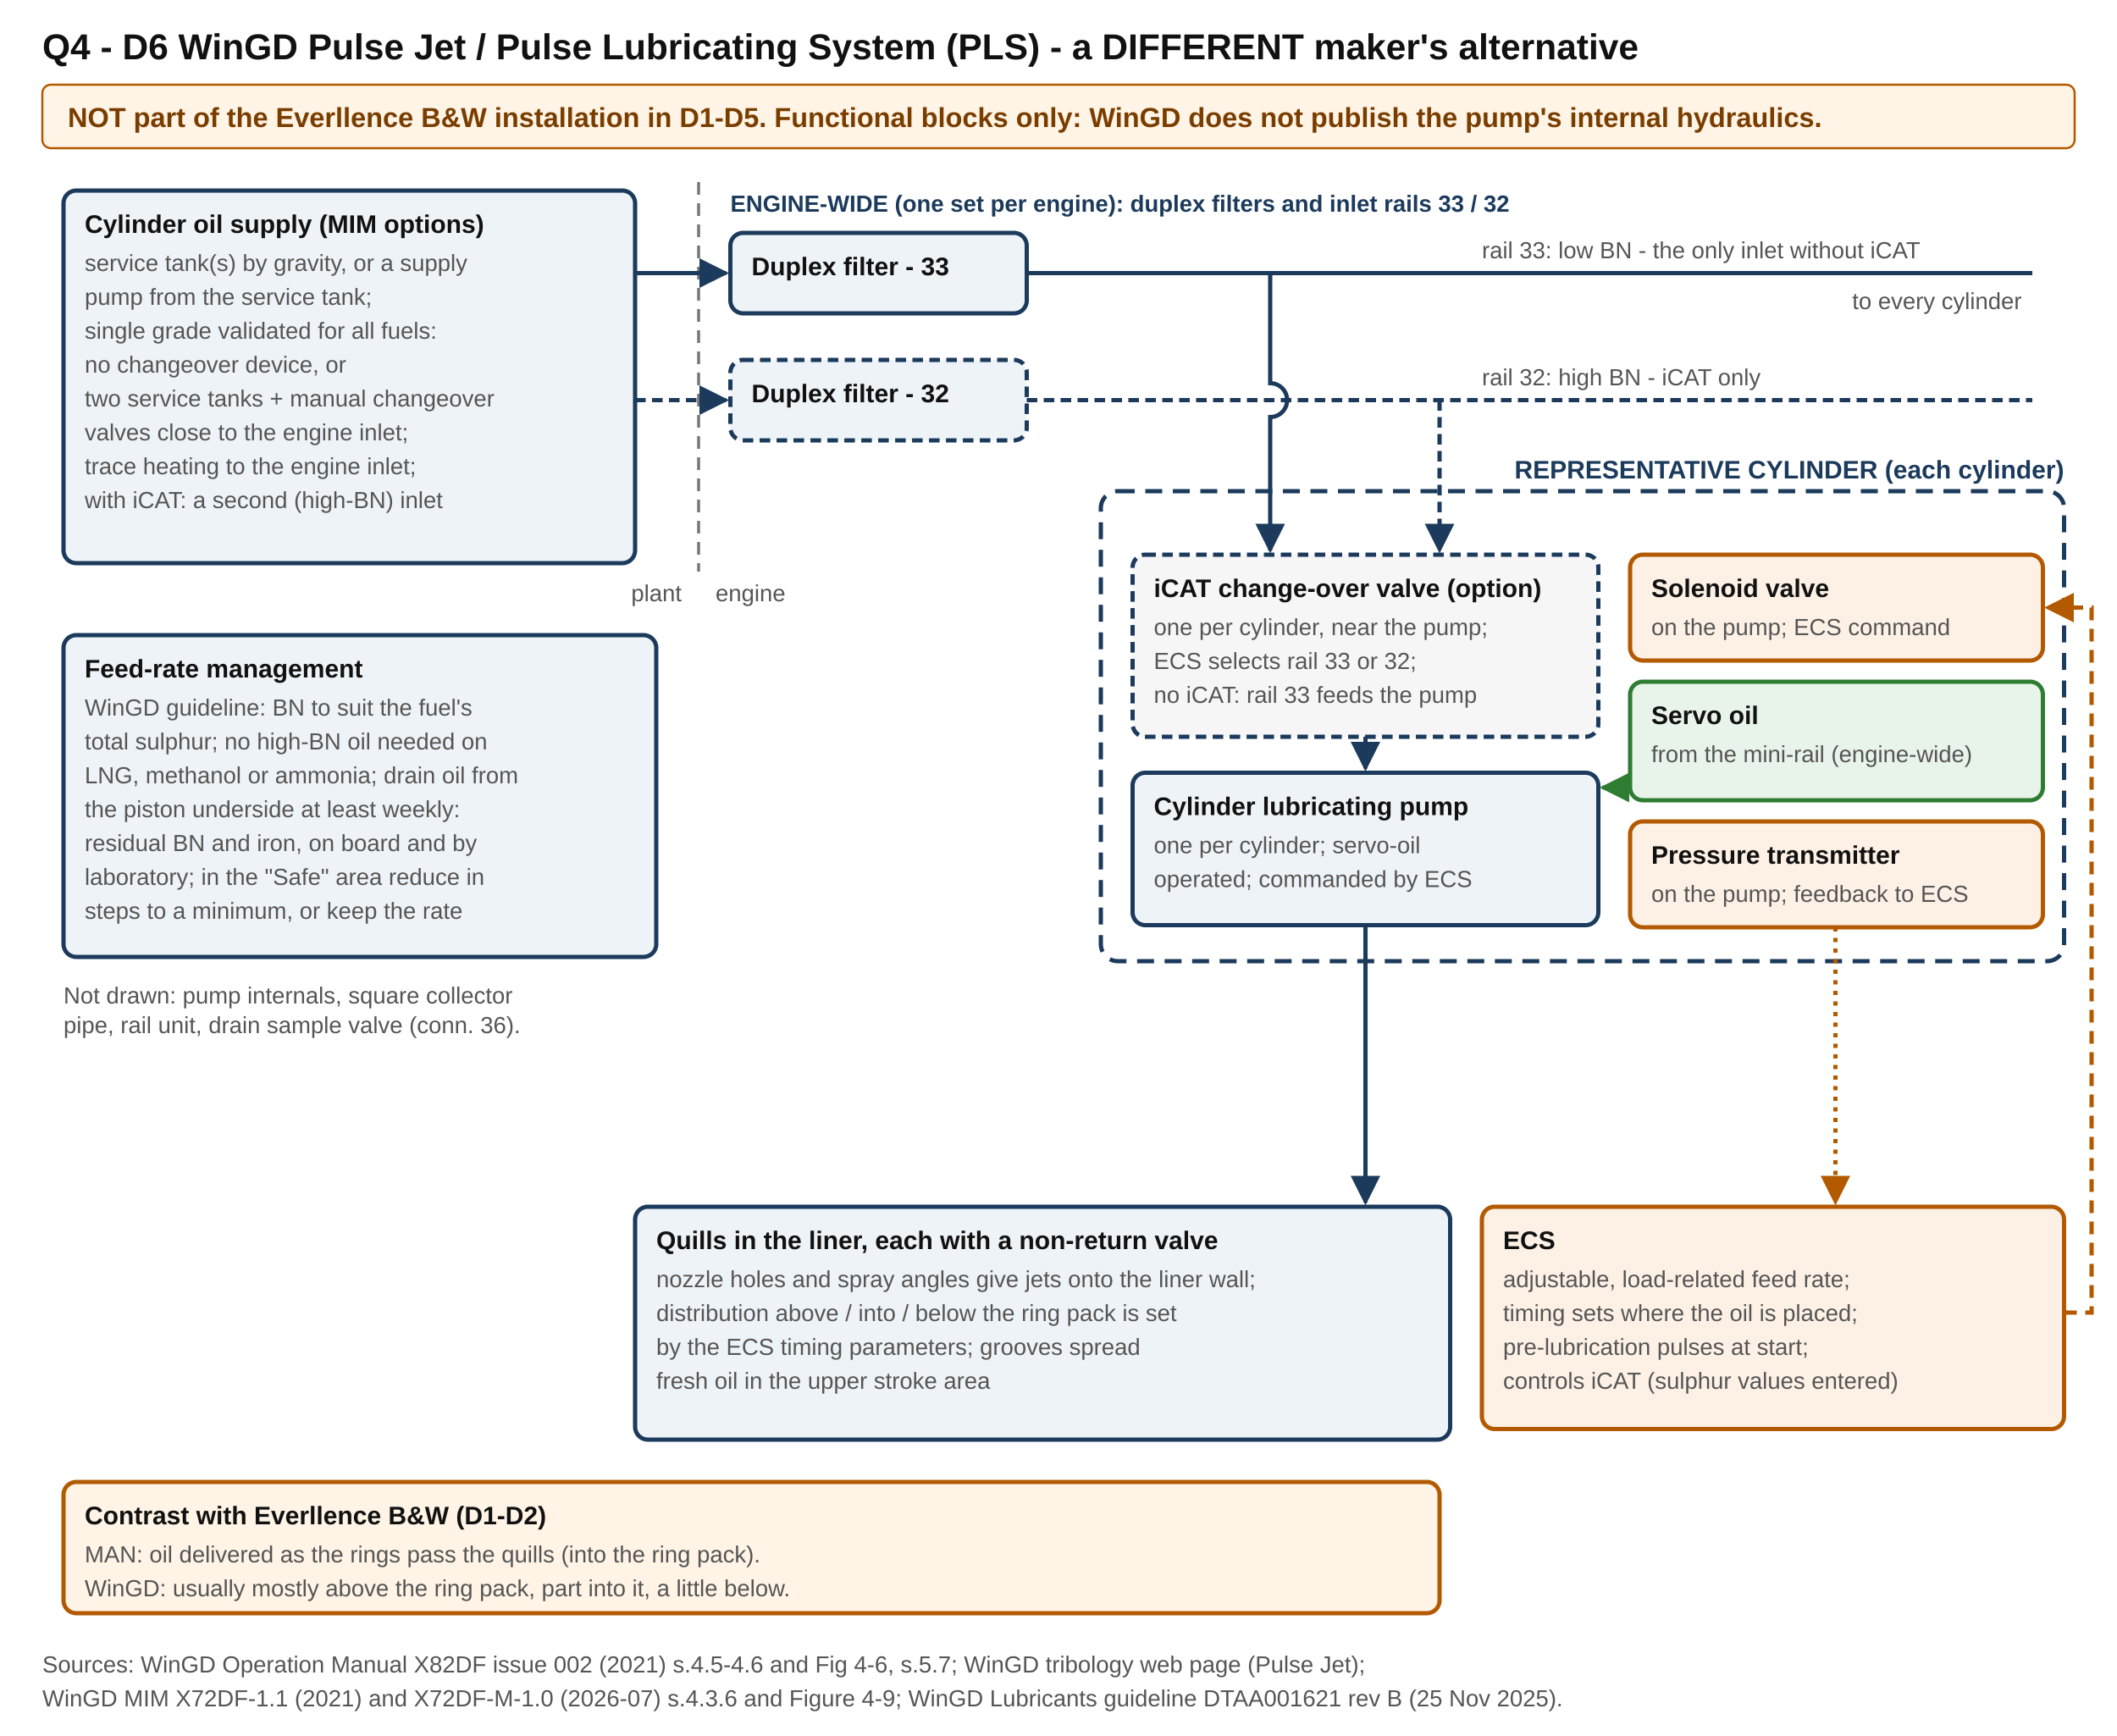
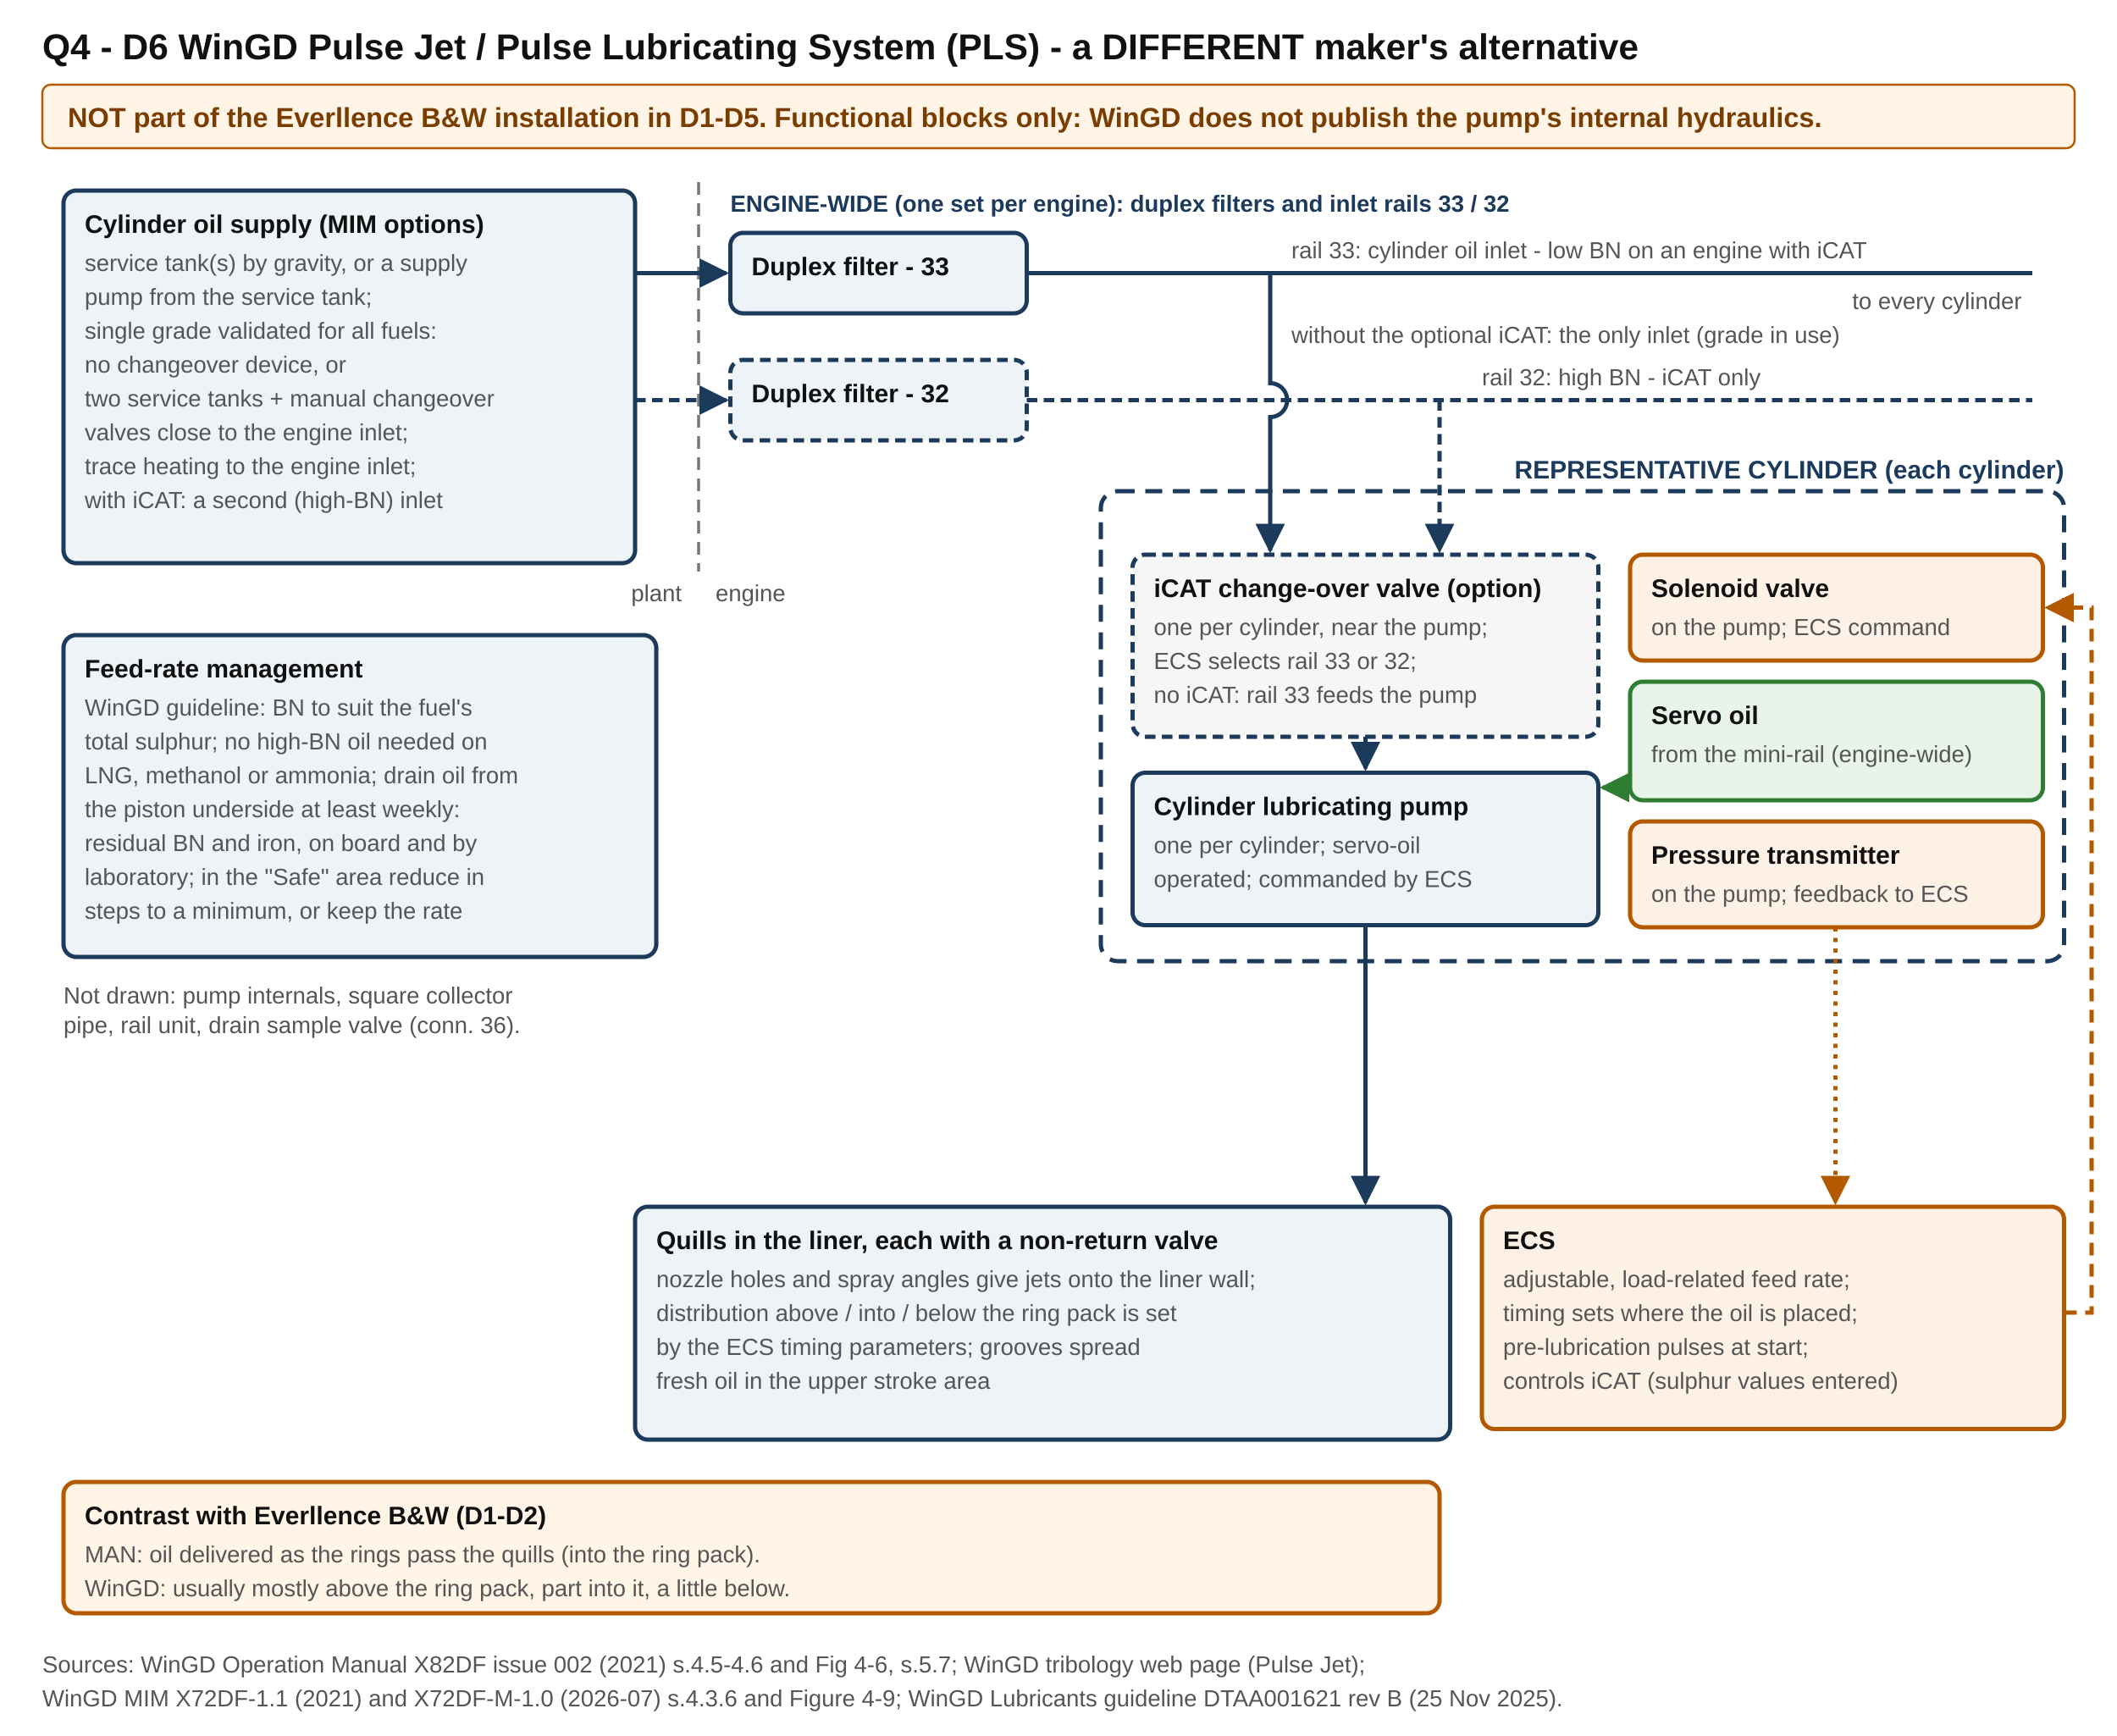
<svg xmlns="http://www.w3.org/2000/svg" viewBox="0 0 1000 820" font-family="Arial, Helvetica, sans-serif" font-size="13" role="img" aria-labelledby="t d">
  <defs>
    <marker id="a" viewBox="0 0 10 10" refX="9" refY="5" markerWidth="7" markerHeight="7" orient="auto-start-reverse">
      <path d="M0 0 L10 5 L0 10 z" fill="#1b3a5c" />
    </marker>
    <marker id="ac" viewBox="0 0 10 10" refX="9" refY="5" markerWidth="7" markerHeight="7" orient="auto-start-reverse">
      <path d="M0 0 L10 5 L0 10 z" fill="#b35900" />
    </marker>
    <marker id="ah" viewBox="0 0 10 10" refX="9" refY="5" markerWidth="7" markerHeight="7" orient="auto-start-reverse">
      <path d="M0 0 L10 5 L0 10 z" fill="#2e7d32" />
    </marker>
  </defs>
  <rect x="0" y="0" width="1000" height="820" fill="#ffffff" />
  <text x="20" y="28" font-size="17" font-weight="bold" fill="#111">Q4 - D6  WinGD Pulse Jet / Pulse Lubricating System (PLS) - a DIFFERENT maker's alternative</text>
  <rect x="20" y="40" width="960" height="30" rx="4" fill="#fff4e5" stroke="#b35900" />
  <text x="32" y="60" font-weight="bold" fill="#7a3d00">NOT part of the Everllence B&amp;W installation in D1-D5. Functional blocks only: WinGD does not publish the pump's internal hydraulics.</text>
  <rect x="30" y="90" width="270" height="176" rx="6" fill="#eef3f8" stroke="#1b3a5c" stroke-width="2" />
  <text x="40" y="110" font-size="12" font-weight="bold" fill="#111">Cylinder oil supply (MIM options)</text>
  <text x="40" y="128" font-size="11" fill="#555">service tank(s) by gravity, or a supply</text>
  <text x="40" y="144" font-size="11" fill="#555">  pump from the service tank;</text>
  <text x="40" y="160" font-size="11" fill="#555">single grade validated for all fuels:</text>
  <text x="40" y="176" font-size="11" fill="#555">  no changeover device, or</text>
  <text x="40" y="192" font-size="11" fill="#555">two service tanks + manual changeover</text>
  <text x="40" y="208" font-size="11" fill="#555">  valves close to the engine inlet;</text>
  <text x="40" y="224" font-size="11" fill="#555">trace heating to the engine inlet;</text>
  <text x="40" y="240" font-size="11" fill="#555">with iCAT: a second (high-BN) inlet</text>
  <path d="M330 86 V270" fill="none" stroke="#777" stroke-width="1.4" stroke-dasharray="6 4" />
  <text x="322" y="284" font-size="11" fill="#555" text-anchor="end">plant</text>
  <text x="338" y="284" font-size="11" fill="#555">engine</text>
  <text x="345" y="100" font-size="11" font-weight="bold" fill="#1b3a5c">ENGINE-WIDE (one set per engine): duplex filters and inlet rails 33 / 32</text>
  <path d="M300 129 H343" fill="none" stroke="#1b3a5c" stroke-width="2" marker-end="url(#a)" />
  <rect x="345" y="110" width="140" height="38" rx="6" fill="#eef3f8" stroke="#1b3a5c" stroke-width="2" />
  <text x="355" y="130" font-size="12" font-weight="bold" fill="#111">Duplex filter - 33</text>
  <path d="M300 189 H343" fill="none" stroke="#1b3a5c" stroke-width="2" stroke-dasharray="5 3" marker-end="url(#a)" />
  <rect x="345" y="170" width="140" height="38" rx="6" fill="#eef3f8" stroke="#1b3a5c" stroke-width="2" stroke-dasharray="5 3" />
  <text x="355" y="190" font-size="12" font-weight="bold" fill="#111">Duplex filter - 32</text>
  <path d="M485 129 H960" fill="none" stroke="#1b3a5c" stroke-width="2" />
  <path d="M485 189 H960" fill="none" stroke="#1b3a5c" stroke-width="2" stroke-dasharray="5 3" />
-   <text x="700" y="122" font-size="11" fill="#555">rail 33: low BN - the only inlet without iCAT</text>
+   <text x="610" y="122" font-size="11" fill="#555">rail 33: cylinder oil inlet - low BN on an engine with iCAT</text>
+   <text x="610" y="162" font-size="11" fill="#555">without the optional iCAT: the only inlet (grade in use)</text>
  <text x="700" y="182" font-size="11" fill="#555">rail 32: high BN - iCAT only</text>
  <text x="955" y="146" font-size="11" fill="#555" text-anchor="end">to every cylinder</text>
  <rect x="520" y="232" width="455" height="222" rx="8" fill="none" stroke="#1b3a5c" stroke-width="2" stroke-dasharray="8 5" />
  <text x="975" y="226" font-size="12" font-weight="bold" fill="#1b3a5c" text-anchor="end">REPRESENTATIVE CYLINDER (each cylinder)</text>
  <path d="M600 129 V181 a8 8 0 0 1 0 16 V260" fill="none" stroke="#1b3a5c" stroke-width="2" marker-end="url(#a)" />
  <path d="M680 189 V260" fill="none" stroke="#1b3a5c" stroke-width="2" stroke-dasharray="5 3" marker-end="url(#a)" />
  <rect x="535" y="262" width="220" height="86" rx="6" fill="#f6f6f6" stroke="#1b3a5c" stroke-width="2" stroke-dasharray="5 3" />
  <text x="545" y="282" font-size="12" font-weight="bold" fill="#111">iCAT change-over valve (option)</text>
  <text x="545" y="300" font-size="11" fill="#555">one per cylinder, near the pump;</text>
  <text x="545" y="316" font-size="11" fill="#555">ECS selects rail 33 or 32;</text>
  <text x="545" y="332" font-size="11" fill="#555">no iCAT: rail 33 feeds the pump</text>
  <path d="M645 348 V363" fill="none" stroke="#1b3a5c" stroke-width="2" marker-end="url(#a)" />
  <rect x="535" y="365" width="220" height="72" rx="6" fill="#eef3f8" stroke="#1b3a5c" stroke-width="2" />
  <text x="545" y="385" font-size="12" font-weight="bold" fill="#111">Cylinder lubricating pump</text>
  <text x="545" y="403" font-size="11" fill="#555">one per cylinder; servo-oil</text>
  <text x="545" y="419" font-size="11" fill="#555">operated; commanded by ECS</text>
  <rect x="770" y="262" width="195" height="50" rx="6" fill="#fdf1e6" stroke="#b35900" stroke-width="2" />
  <text x="780" y="282" font-size="12" font-weight="bold" fill="#111">Solenoid valve</text>
  <text x="780" y="300" font-size="11" fill="#555">on the pump; ECS command</text>
  <rect x="770" y="322" width="195" height="56" rx="6" fill="#e8f3e9" stroke="#2e7d32" stroke-width="2" />
  <text x="780" y="342" font-size="12" font-weight="bold" fill="#111">Servo oil</text>
  <text x="780" y="360" font-size="11" fill="#555">from the mini-rail (engine-wide)</text>
  <path d="M770 372 H757" fill="none" stroke="#2e7d32" stroke-width="2" marker-end="url(#ah)" />
  <rect x="770" y="388" width="195" height="50" rx="6" fill="#fdf1e6" stroke="#b35900" stroke-width="2" />
  <text x="780" y="408" font-size="12" font-weight="bold" fill="#111">Pressure transmitter</text>
  <text x="780" y="426" font-size="11" fill="#555">on the pump; feedback to ECS</text>
  <rect x="700" y="570" width="275" height="105" rx="6" fill="#fdf1e6" stroke="#b35900" stroke-width="2" />
  <text x="710" y="590" font-size="12" font-weight="bold" fill="#111">ECS</text>
  <text x="710" y="608" font-size="11" fill="#555">adjustable, load-related feed rate;</text>
  <text x="710" y="624" font-size="11" fill="#555">timing sets where the oil is placed;</text>
  <text x="710" y="640" font-size="11" fill="#555">pre-lubrication pulses at start;</text>
  <text x="710" y="656" font-size="11" fill="#555">controls iCAT (sulphur values entered)</text>
  <path d="M975 620 H988 V287 H967" fill="none" stroke="#b35900" stroke-width="2" stroke-dasharray="6 4" marker-end="url(#ac)" />
  <path d="M867 438 V568" fill="none" stroke="#b35900" stroke-width="2" stroke-dasharray="2 3" marker-end="url(#ac)" />
  <path d="M645 437 V568" fill="none" stroke="#1b3a5c" stroke-width="2" marker-end="url(#a)" />
  <rect x="300" y="570" width="385" height="110" rx="6" fill="#eef3f8" stroke="#1b3a5c" stroke-width="2" />
  <text x="310" y="590" font-size="12" font-weight="bold" fill="#111">Quills in the liner, each with a non-return valve</text>
  <text x="310" y="608" font-size="11" fill="#555">nozzle holes and spray angles give jets onto the liner wall;</text>
  <text x="310" y="624" font-size="11" fill="#555">distribution above / into / below the ring pack is set</text>
  <text x="310" y="640" font-size="11" fill="#555">by the ECS timing parameters; grooves spread</text>
  <text x="310" y="656" font-size="11" fill="#555">fresh oil in the upper stroke area</text>
  <rect x="30" y="300" width="280" height="152" rx="6" fill="#eef3f8" stroke="#1b3a5c" stroke-width="2" />
  <text x="40" y="320" font-size="12" font-weight="bold" fill="#111">Feed-rate management</text>
  <text x="40" y="338" font-size="11" fill="#555">WinGD guideline: BN to suit the fuel's</text>
  <text x="40" y="354" font-size="11" fill="#555">total sulphur; no high-BN oil needed on</text>
  <text x="40" y="370" font-size="11" fill="#555">LNG, methanol or ammonia; drain oil from</text>
  <text x="40" y="386" font-size="11" fill="#555">the piston underside at least weekly:</text>
  <text x="40" y="402" font-size="11" fill="#555">residual BN and iron, on board and by</text>
  <text x="40" y="418" font-size="11" fill="#555">laboratory; in the "Safe" area reduce in</text>
  <text x="40" y="434" font-size="11" fill="#555">steps to a minimum, or keep the rate</text>
  <text x="30" y="474" font-size="11" fill="#555">Not drawn: pump internals, square collector</text>
  <text x="30" y="488" font-size="11" fill="#555">pipe, rail unit, drain sample valve (conn. 36).</text>
  <rect x="30" y="700" width="650" height="62" rx="6" fill="#fff4e5" stroke="#b35900" stroke-width="2" />
  <text x="40" y="720" font-size="12" font-weight="bold" fill="#111">Contrast with Everllence B&amp;W (D1-D2)</text>
  <text x="40" y="738" font-size="11" fill="#555">MAN: oil delivered as the rings pass the quills (into the ring pack).</text>
  <text x="40" y="754" font-size="11" fill="#555">WinGD: usually mostly above the ring pack, part into it, a little below.</text>
  <text x="20" y="790" font-size="11" fill="#555">Sources: WinGD Operation Manual X82DF issue 002 (2021) s.4.5-4.6 and Fig 4-6, s.5.7; WinGD tribology web page (Pulse Jet);</text>
  <text x="20" y="806" font-size="11" fill="#555">WinGD MIM X72DF-1.1 (2021) and X72DF-M-1.0 (2026-07) s.4.3.6 and Figure 4-9; WinGD Lubricants guideline DTAA001621 rev B (25 Nov 2025).</text>
</svg>
